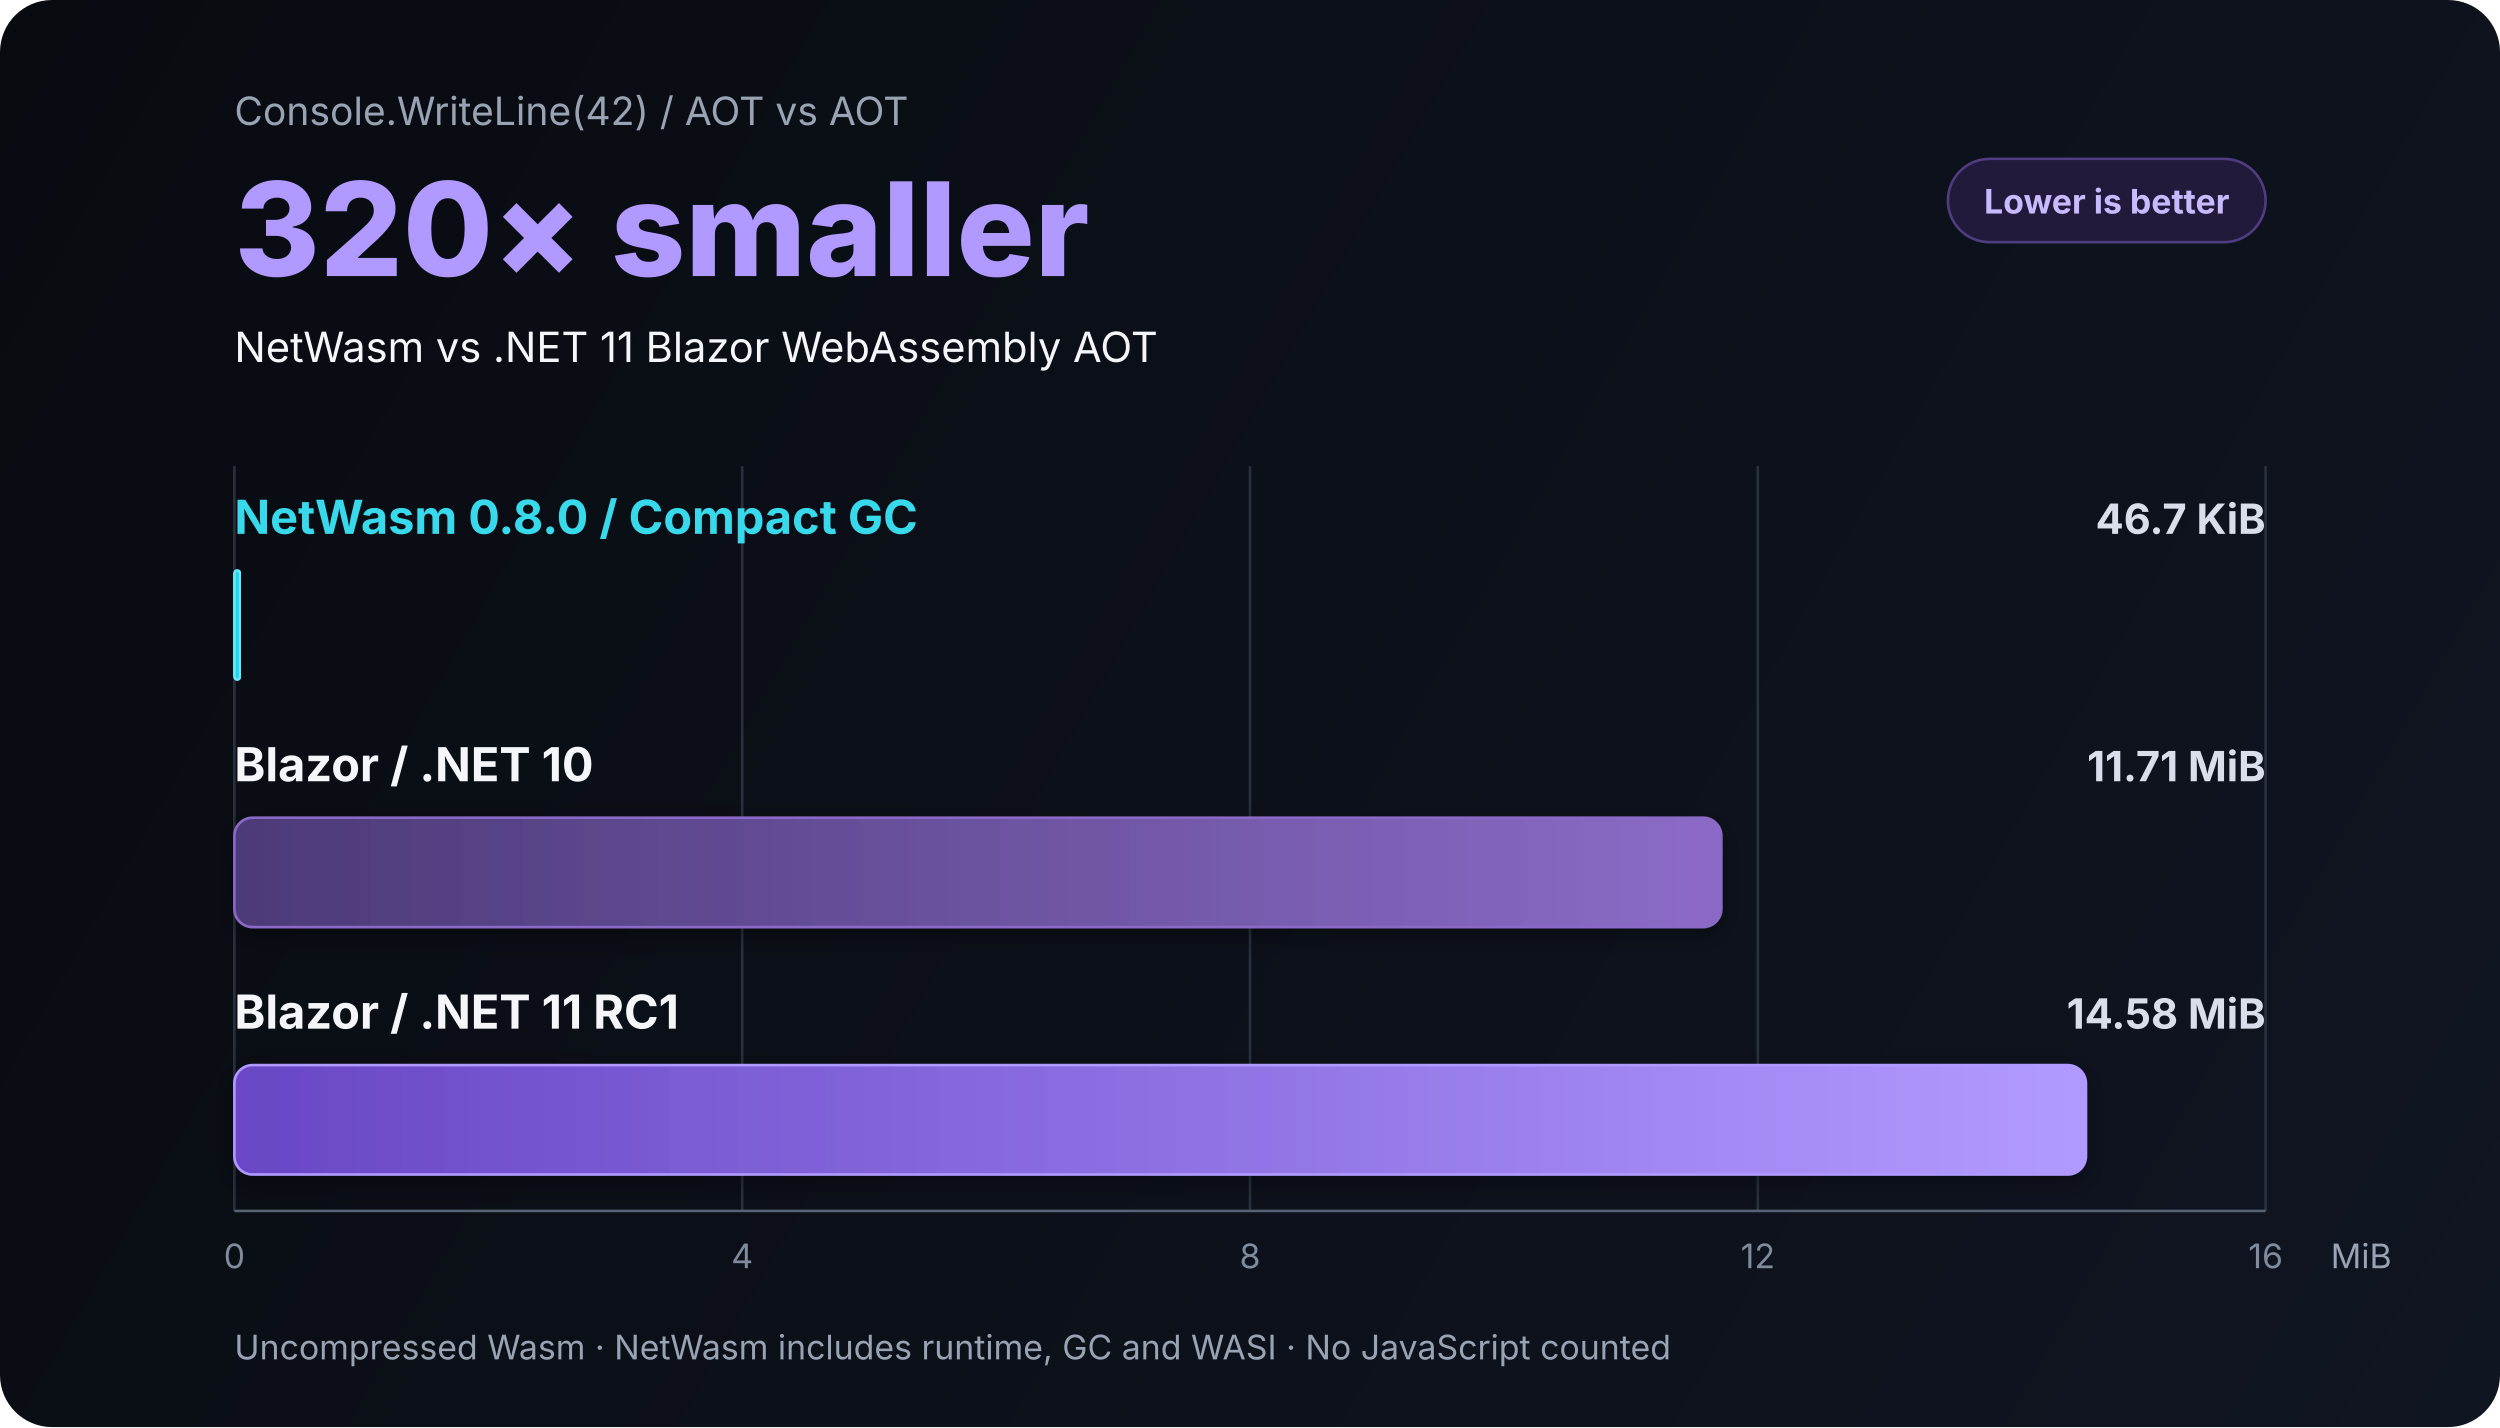
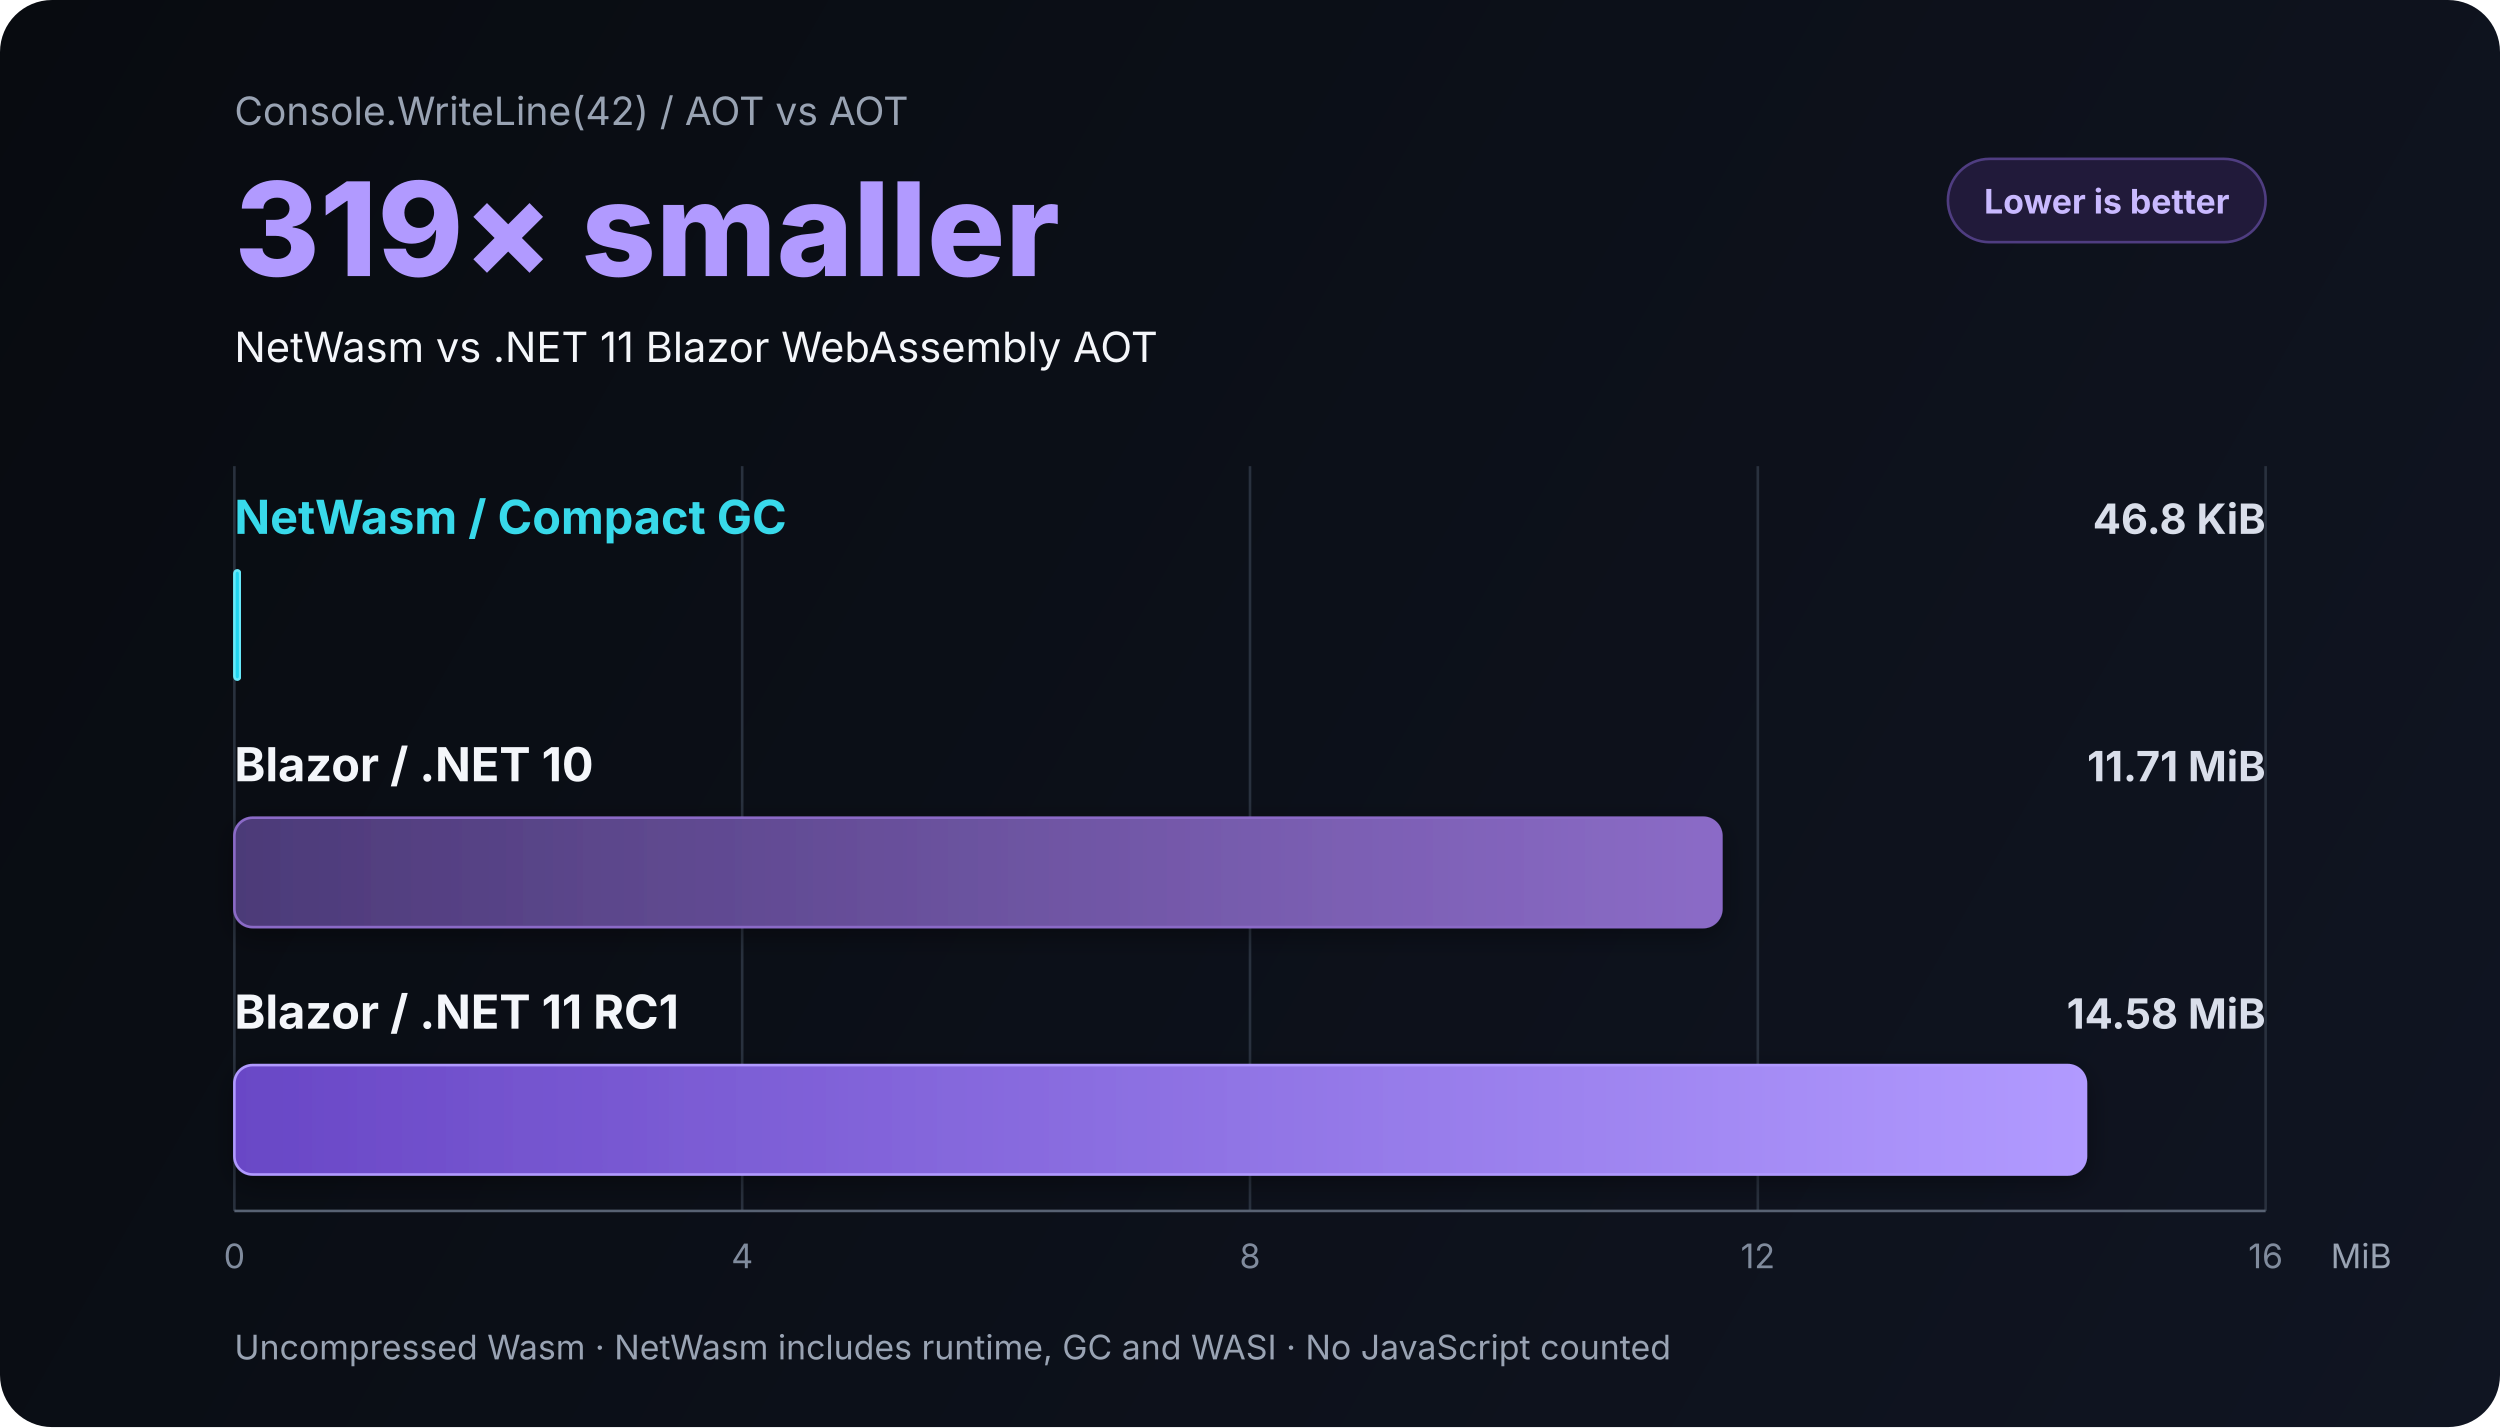
<svg xmlns="http://www.w3.org/2000/svg" role="img" aria-labelledby="chart-title chart-description" width="960" height="548" viewBox="0 0 960 548">
  <defs>
    <linearGradient id="background" x1="0" y1="0" x2="960" y2="548" gradientUnits="userSpaceOnUse">
      <stop offset="0" stop-color="#080b10" />
      <stop offset="1" stop-color="#101522" />
    </linearGradient>
    <linearGradient id="netwasm-bar" x1="90" y1="0" x2="170" y2="0" gradientUnits="userSpaceOnUse">
      <stop offset="0" stop-color="#22d3ee" />
      <stop offset="1" stop-color="#67e8f9" />
    </linearGradient>
    <linearGradient id="dotnet10-bar" x1="90" y1="0" x2="661" y2="0" gradientUnits="userSpaceOnUse">
      <stop offset="0" stop-color="#4c3a78" />
      <stop offset="1" stop-color="#8b6bc7" />
    </linearGradient>
    <linearGradient id="dotnet11-bar" x1="90" y1="0" x2="801" y2="0" gradientUnits="userSpaceOnUse">
      <stop offset="0" stop-color="#6947c6" />
      <stop offset="1" stop-color="#b19aff" />
    </linearGradient>
    <filter id="bar-shadow" x="-10%" y="-40%" width="120%" height="180%">
      <feDropShadow dx="0" dy="3" stdDeviation="5" flood-color="#000" flood-opacity="0.35" />
    </filter>
    <style>
      text { font-family: Inter, ui-sans-serif, system-ui, -apple-system, BlinkMacSystemFont, "Segoe UI", sans-serif; }
      .muted { fill: #99a3b3; }
      .label { fill: #f4f6fa; font-size: 18px; font-weight: 700; }
      .value { fill: #d9deea; font-size: 16px; font-weight: 650; text-anchor: end; }
      .tick { fill: #808b9d; font-size: 13px; text-anchor: middle; }
      .grid { stroke: #29313e; stroke-width: 1; }
    </style>
  </defs>
  <rect width="960" height="548" rx="20" fill="url(#background)" />
  <text x="90" y="48" class="muted" font-size="15">Console.WriteLine(42)  /  AOT vs AOT</text>
-   <text x="90" y="106" fill="#b19aff" font-size="50" font-weight="800">320× smaller</text>
+   <text x="90" y="106" fill="#b19aff" font-size="50" font-weight="800">319× smaller</text>
  <text x="90" y="139" fill="#f4f6fa" font-size="16">NetWasm vs .NET 11 Blazor WebAssembly AOT</text>
  <g transform="translate(748 61)">
    <rect width="122" height="32" rx="16" fill="#211a3a" stroke="#4f3d81" />
    <text x="61" y="21" fill="#c9b9ff" font-size="13" font-weight="700" text-anchor="middle">Lower is better</text>
  </g>
  <g aria-hidden="true">
    <line x1="90" y1="179" x2="90" y2="465" class="grid" />
    <line x1="285" y1="179" x2="285" y2="465" class="grid" />
    <line x1="480" y1="179" x2="480" y2="465" class="grid" />
    <line x1="675" y1="179" x2="675" y2="465" class="grid" />
    <line x1="870" y1="179" x2="870" y2="465" class="grid" />
  </g>
-   <text x="90" y="205" fill="#38d9ea" font-size="18" font-weight="750">NetWasm 0.8.0 / Compact GC</text>
-   <text x="870" y="205" fill="#67e8f9" class="value">46.7 KiB</text>
-   <rect x="90" y="219" width="2.22" height="42" rx="1.3" fill="url(#netwasm-bar)" stroke="#67e8f9" filter="url(#bar-shadow)" />
+   <text x="90" y="205" fill="#38d9ea" font-size="18" font-weight="750">NetWasm / Compact GC</text>
+   <text x="870" y="205" fill="#67e8f9" class="value">46.8 KiB</text>
+   <rect x="90" y="219" width="2.23" height="42" rx="1.3" fill="url(#netwasm-bar)" stroke="#67e8f9" filter="url(#bar-shadow)" />
  <text x="90" y="300" class="label">Blazor  /  .NET 10</text>
  <text x="870" y="300" class="value">11.71 MiB</text>
  <rect x="90" y="314" width="571" height="42" rx="7" fill="url(#dotnet10-bar)" stroke="#8b6bc7" filter="url(#bar-shadow)" />
  <text x="90" y="395" class="label">Blazor  /  .NET 11 RC1</text>
  <text x="870" y="395" class="value">14.58 MiB</text>
  <rect x="90" y="409" width="711" height="42" rx="7" fill="url(#dotnet11-bar)" stroke="#b19aff" filter="url(#bar-shadow)" />
  <line x1="90" y1="465" x2="870" y2="465" stroke="#586273" />
  <text x="90" y="487" class="tick">0</text>
  <text x="285" y="487" class="tick">4</text>
  <text x="480" y="487" class="tick">8</text>
  <text x="675" y="487" class="tick">12</text>
  <text x="870" y="487" class="tick">16</text>
  <text x="895" y="487" class="muted" font-size="13">MiB</text>
  <text x="90" y="522" class="muted" font-size="13">Uncompressed Wasm · NetWasm includes runtime, GC and WASI · No JavaScript counted</text>
</svg>
